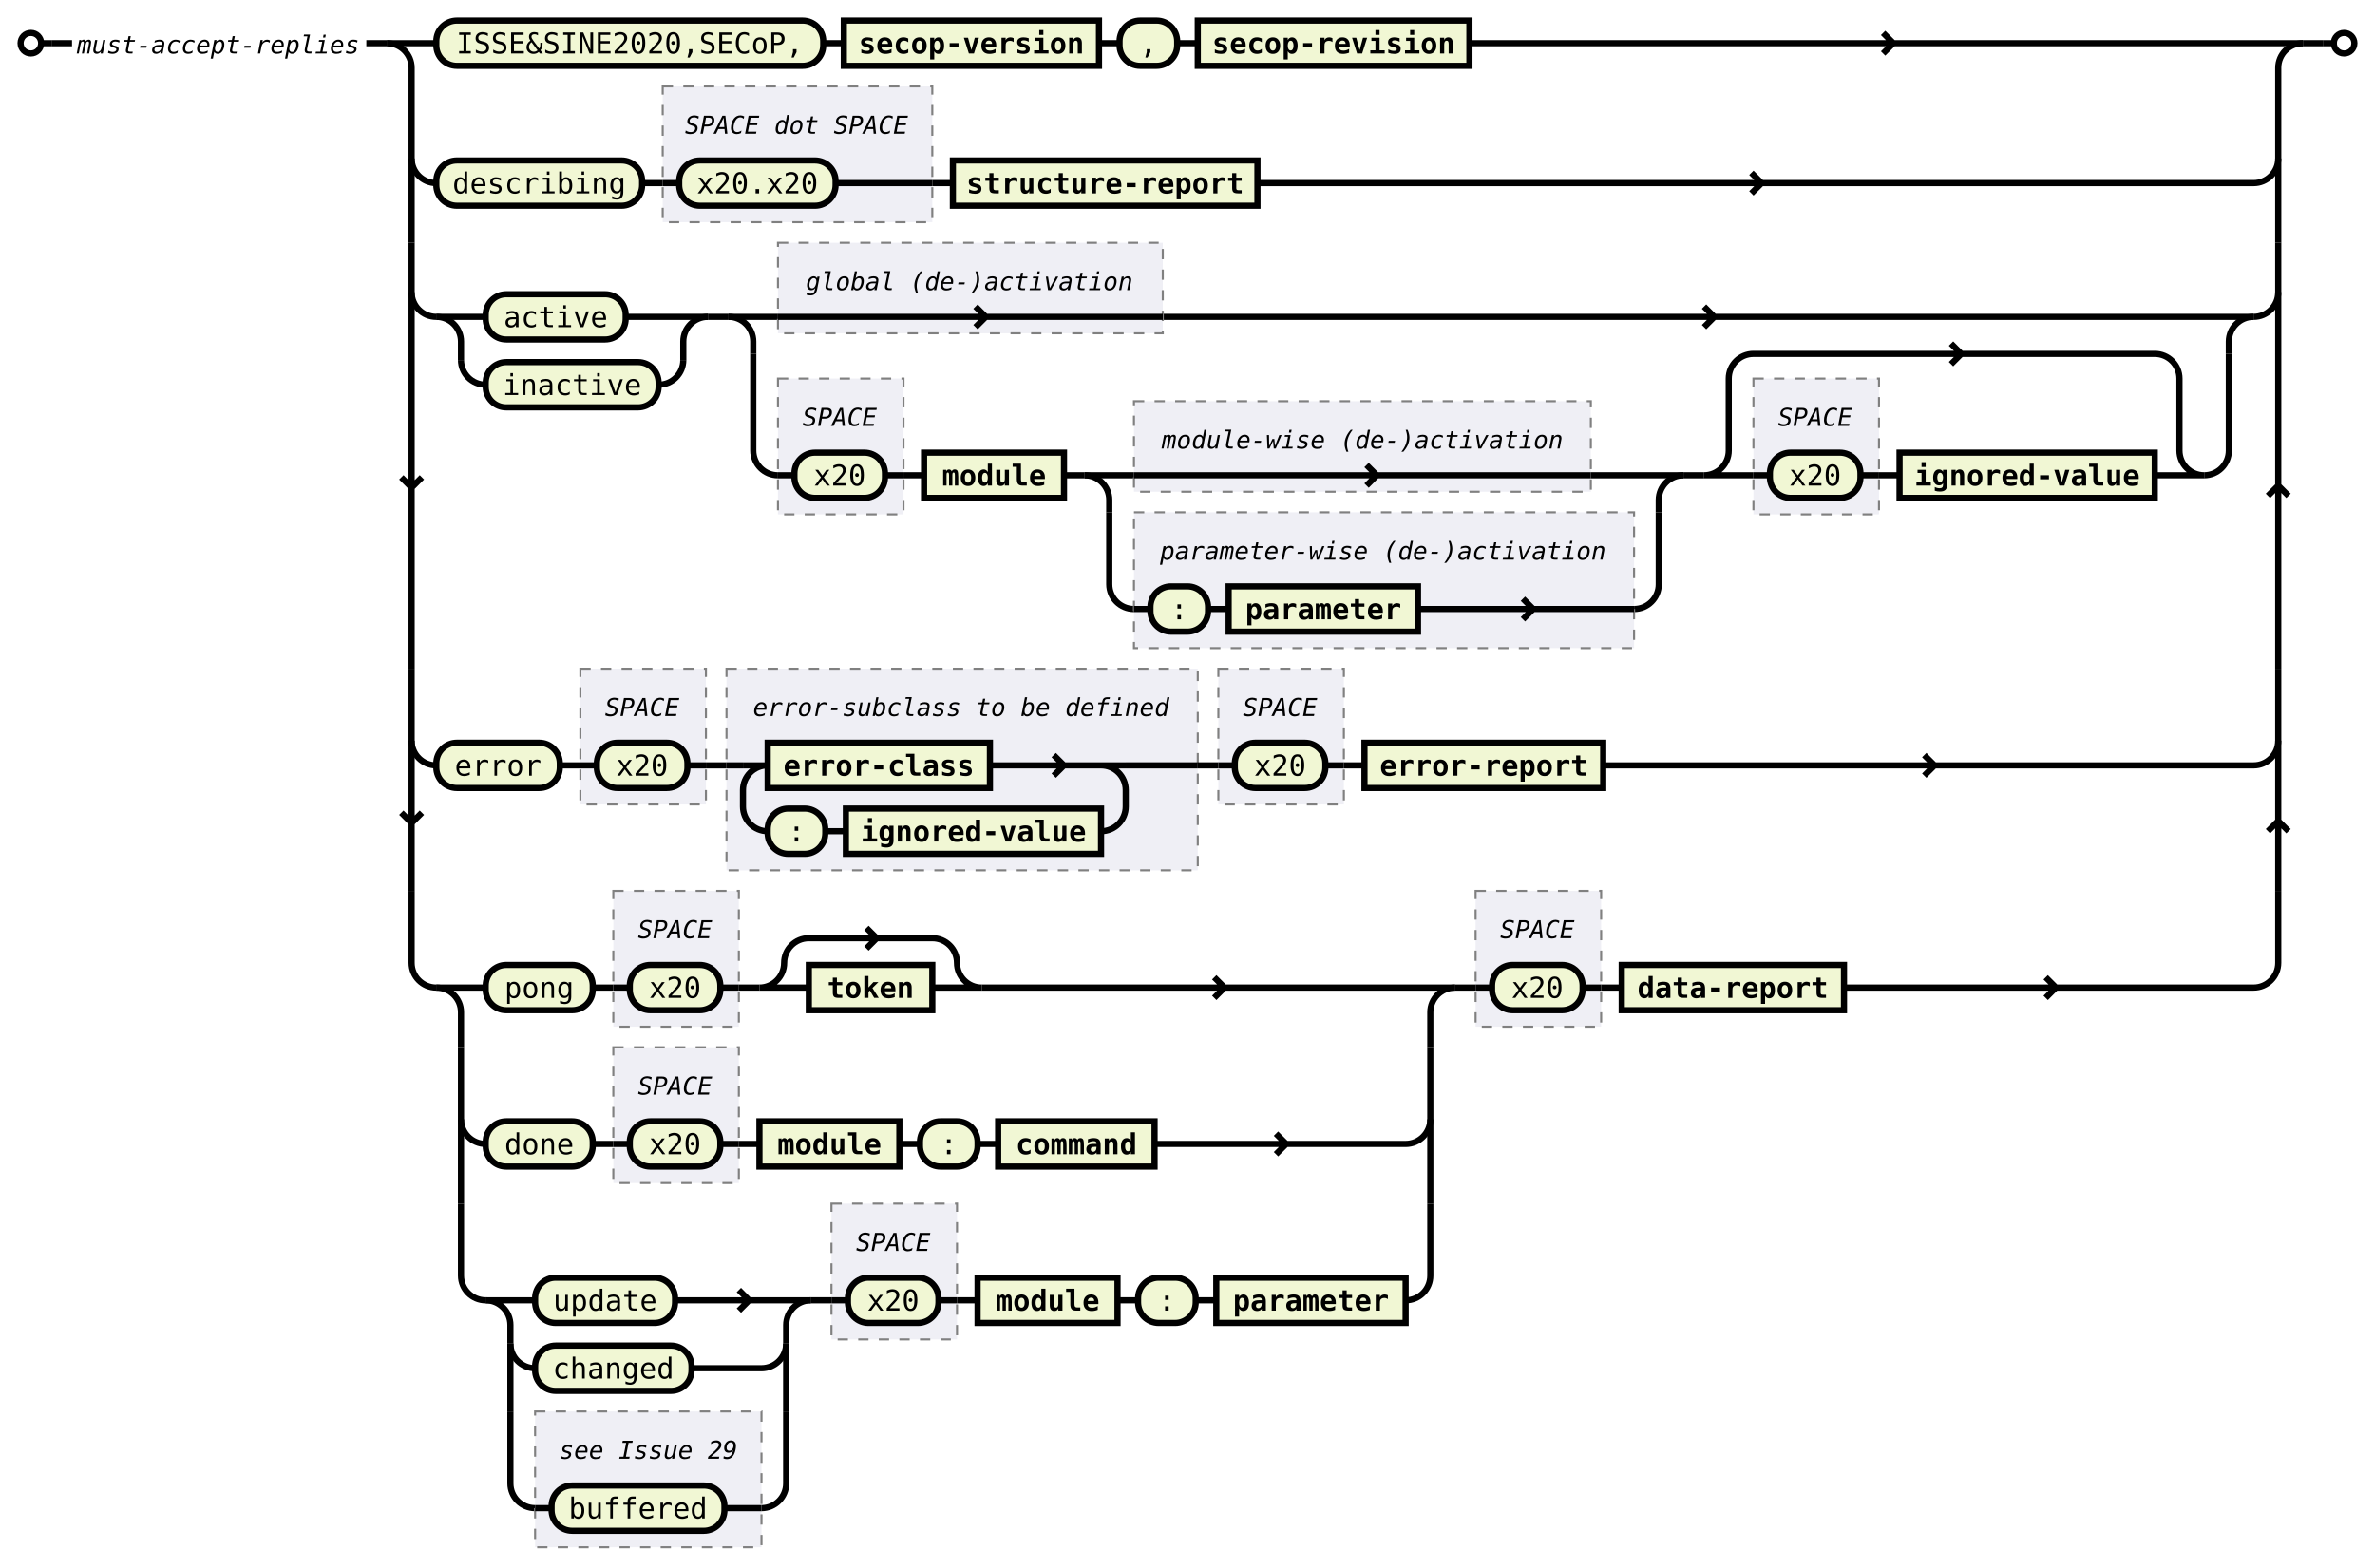
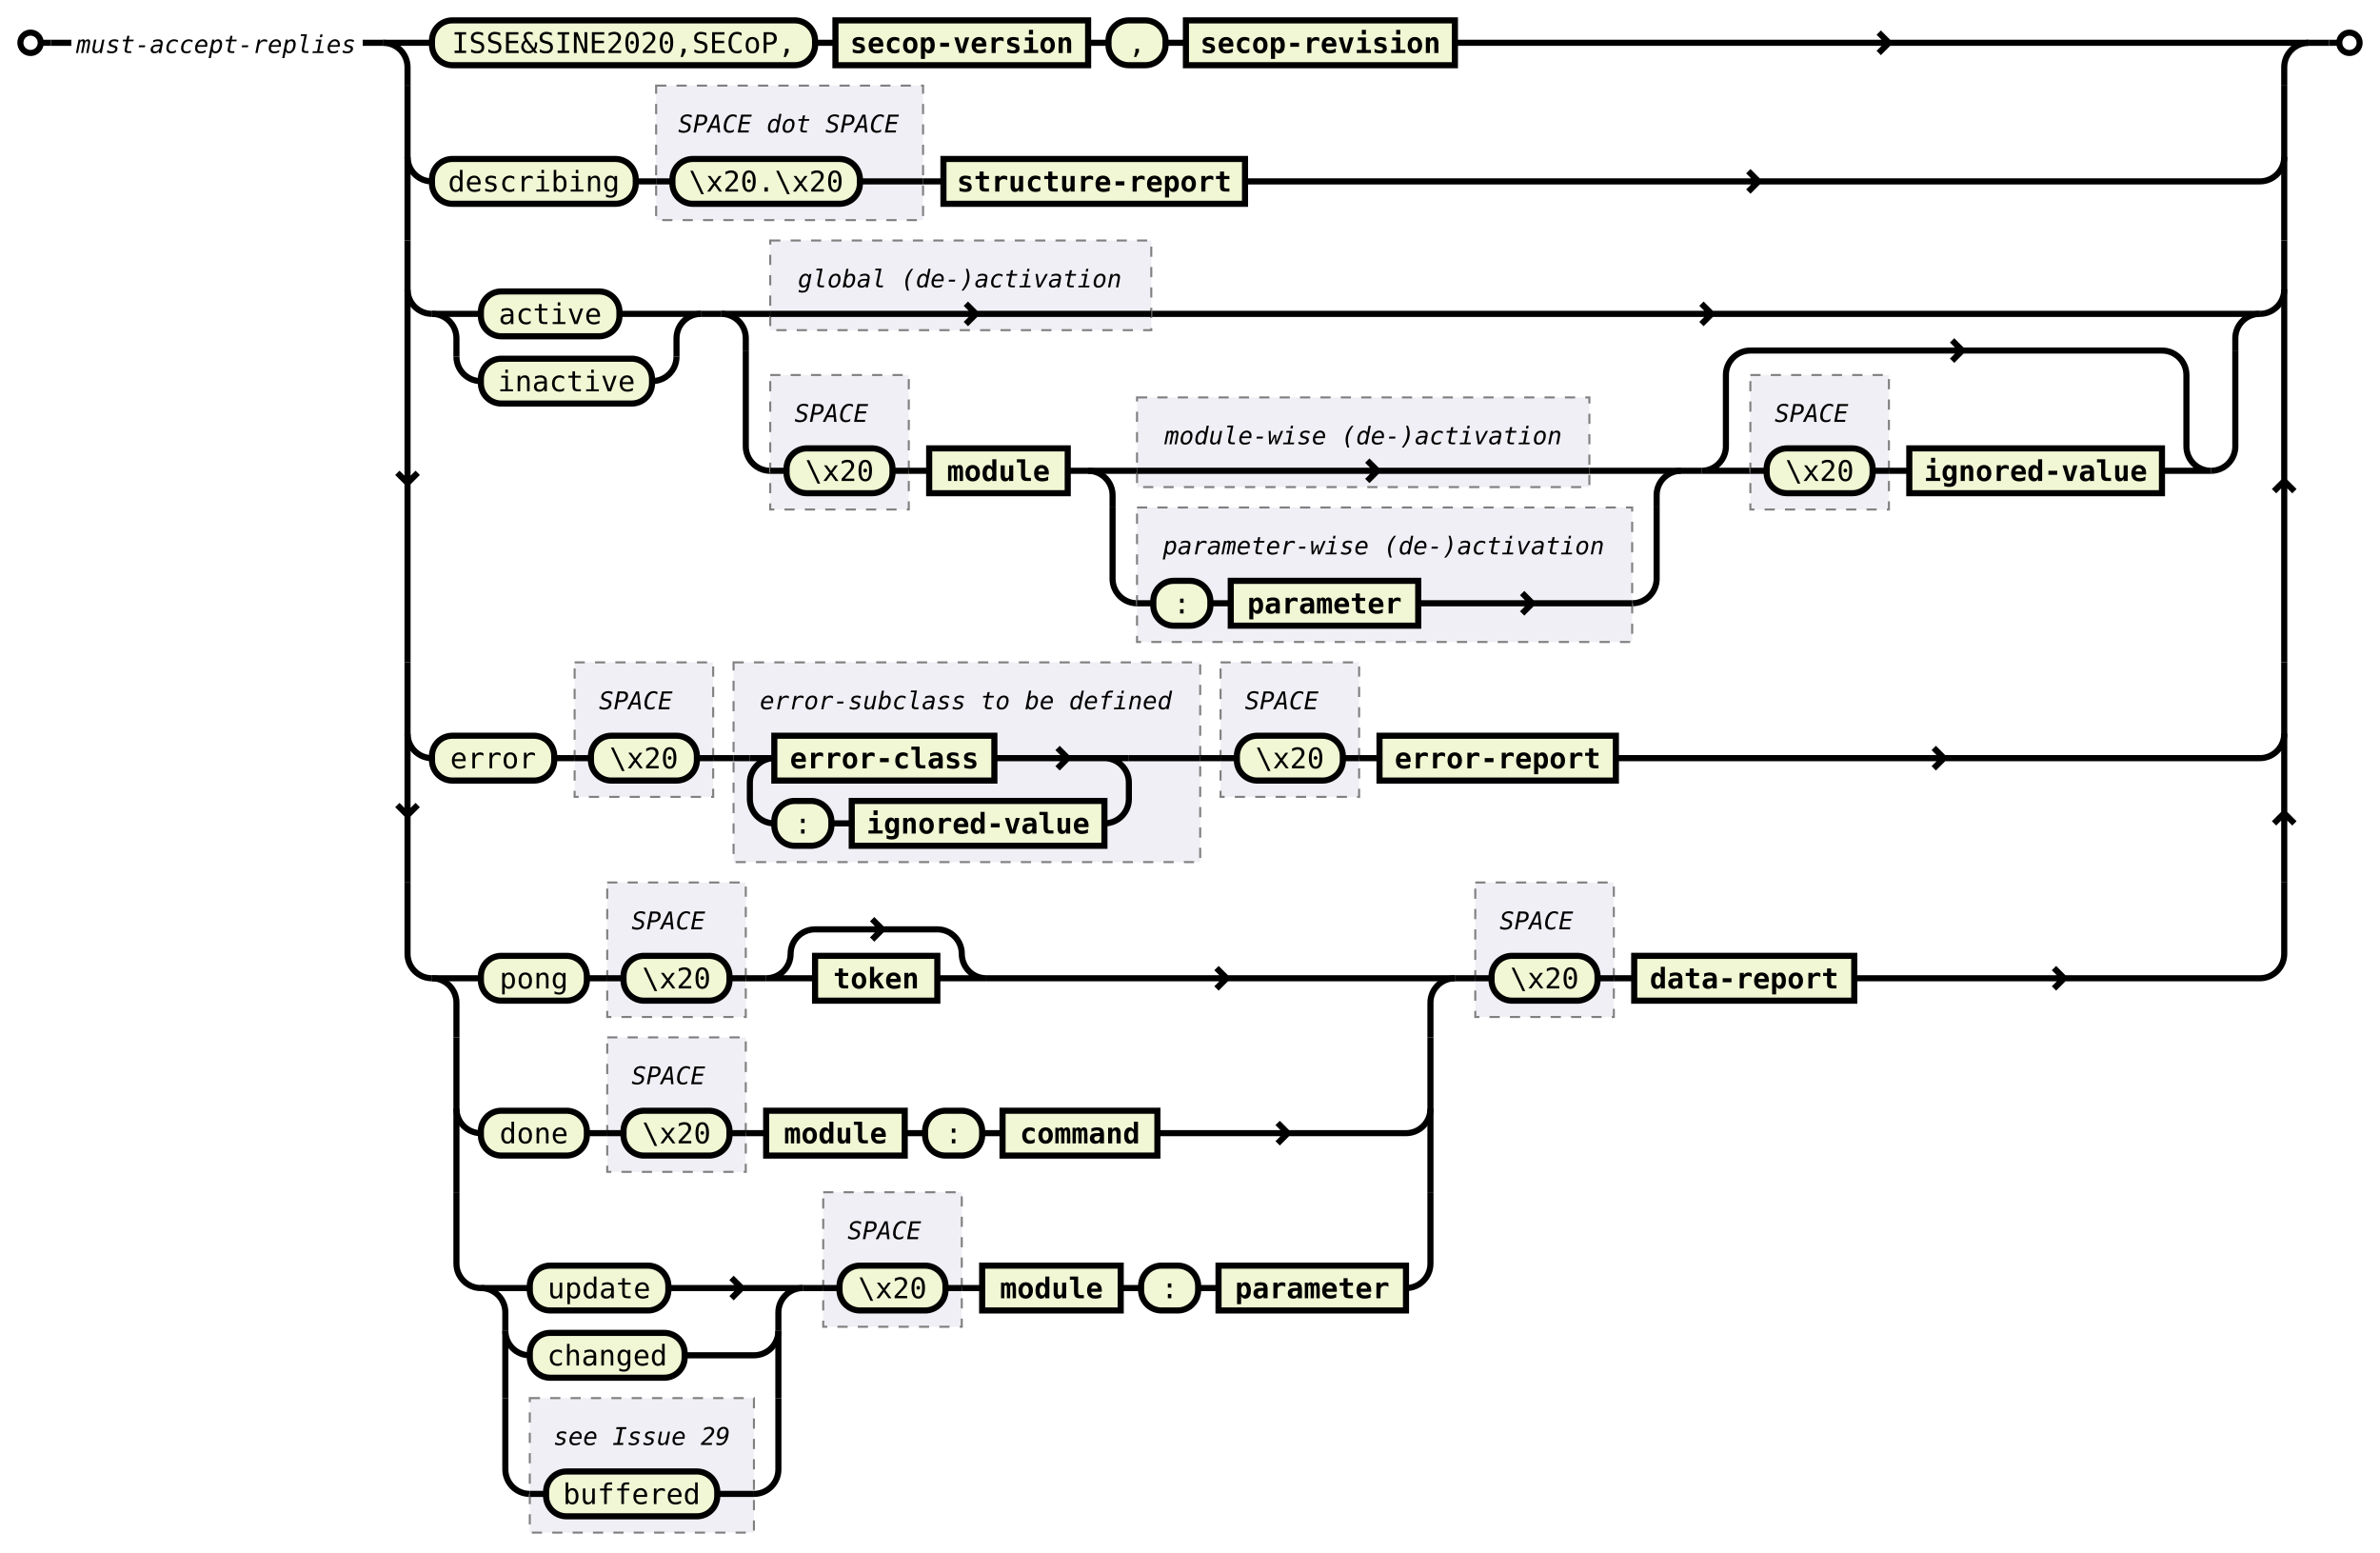
- <svg xmlns="http://www.w3.org/2000/svg" class="railroad" viewBox="0 0 1154 762" width="1154pt">
+ <svg xmlns="http://www.w3.org/2000/svg" class="railroad" viewBox="0 0 1168 762" width="1168">
  <style type="text/css">

    svg.railroad {
        background-color: hsl(30, 20%, 95%);
        background-size: 15px 15px;
        background-image: linear-gradient(to right, rgba(30, 30, 30, .05) 1px, transparent 1px),
                          linear-gradient(to bottom, rgba(30, 30, 30, .05) 1px, transparent 1px);
    }

    svg.railroad path {
        stroke-width: 3px;
        stroke: black;
        fill: transparent;
    }

    svg.railroad .debug {
        stroke-width: 1px;
        stroke: red;
    }

    svg.railroad text {
        font: 14px monospace;
        text-anchor: middle;
    }

    svg.railroad .nonterminal text {
        font-weight: bold;
    }

    svg.railroad text.comment {
        font: italic 12px monospace;
    }

    svg.railroad rect {
        stroke-width: 3px;
        stroke: black;
        fill:hsl(-290, 70%, 90%);
    }

    svg.railroad g.labeledbox &gt; rect {
        stroke-width: 1px;
        stroke: grey;
        stroke-dasharray: 5px;
        fill:rgba(90, 90, 150, .1);
    }</style>
  <g class="sequence">
    <path d=" M 10 21 a 5 5 0 0 1 5 -5 a 5 5 0 0 1 5 5 a 5 5 0 0 1 -5 5 a 5 5 0 0 1 -5 -5 m 10 0 h 5" />
    <g class="sequence">
      <text class="comment" x="106" y="26">
must-accept-replies</text>
      <g class="choice">
-         <path d=" M 188 21 h 24 m 502 0 h 405 m -199 0 l -5 -5 m 0 10 l 5 -5 m 199 0" />
+         <path d=" M 188 21 h 24 m 502 0 h 419 m -206 0 l -5 -5 m 0 10 l 5 -5 m 206 0" />
        <g class="sequence">
          <g class="terminal">
            <rect height="22" rx="10" ry="10" width="188" x="212" y="10" />
            <text x="306" y="26">
ISSE&amp;SINE2020,SECoP,</text>
          </g>
          <g class="nonterminal">
            <rect height="22" width="124" x="410" y="10" />
            <text x="472" y="26">
secop-version</text>
          </g>
          <g class="terminal">
            <rect height="22" rx="10" ry="10" width="28" x="544" y="10" />
            <text x="558" y="26">
,</text>
          </g>
          <g class="nonterminal">
            <rect height="22" width="132" x="582" y="10" />
            <text x="648" y="26">
secop-revision</text>
          </g>
          <path d=" M 400 21 h 10" />
          <path d=" M 534 21 h 10" />
          <path d=" M 572 21 h 10" />
        </g>
-         <path d=" M 188 21 a 12 12 0 0 1 12 12 v 9 m 907 0 v -9 a 12 12 0 0 1 12 -12" />
-         <path d=" M 200 77 v 41 m 907 0 v -41" />
-         <path d=" M 200 142 v 183 m 0 -88 l -5 -5 m 10 0 l -5 5 m 0 88 m 907 0 v -183 m 0 94 l -5 5 m 10 0 l -5 -5 m 0 -94" />
-         <path d=" M 200 360 v 73 m 0 -33 l -5 -5 m 10 0 l -5 5 m 0 33 m 907 0 v -73 m 0 39 l -5 5 m 10 0 l -5 -5 m 0 -39" />
-         <path d=" M 200 42 v 35 a 12 12 0 0 0 12 12 m 399 0 h 484 m -239 0 l -5 -5 m 0 10 l 5 -5 m 239 0 a 12 12 0 0 0 12 -12 v -35" />
+         <path d=" M 188 21 a 12 12 0 0 1 12 12 v 9 m 921 0 v -9 a 12 12 0 0 1 12 -12" />
+         <path d=" M 200 77 v 41 m 921 0 v -41" />
+         <path d=" M 200 142 v 183 m 0 -88 l -5 -5 m 10 0 l -5 5 m 0 88 m 921 0 v -183 m 0 94 l -5 5 m 10 0 l -5 -5 m 0 -94" />
+         <path d=" M 200 360 v 73 m 0 -33 l -5 -5 m 10 0 l -5 5 m 0 33 m 921 0 v -73 m 0 39 l -5 5 m 10 0 l -5 -5 m 0 -39" />
+         <path d=" M 200 42 v 35 a 12 12 0 0 0 12 12 m 399 0 h 498 m -246 0 l -5 -5 m 0 10 l 5 -5 m 246 0 a 12 12 0 0 0 12 -12 v -35" />
        <g class="sequence">
          <g class="terminal">
            <rect height="22" rx="10" ry="10" width="100" x="212" y="78" />
            <text x="262" y="94">
describing</text>
          </g>
          <g class="labeledbox">
            <rect height="66" width="131" x="322" y="42" />
-             <path d=" M 322 89 h 8 m 76 0 h 47" />
+             <path d=" M 322 89 h 8 m 92 0 h 31" />
            <text class="comment" x="387" y="65">
SPACE dot SPACE</text>
            <g class="terminal">
-               <rect height="22" rx="10" ry="10" width="76" x="330" y="78" />
-               <text x="368" y="94">
- x20.x20</text>
+               <rect height="22" rx="10" ry="10" width="92" x="330" y="78" />
+               <text x="376" y="94">
+ \x20.\x20</text>
            </g>
          </g>
          <g class="nonterminal">
            <rect height="22" width="148" x="463" y="78" />
            <text x="537" y="94">
structure-report</text>
          </g>
          <path d=" M 312 89 h 10" />
          <path d=" M 453 89 h 10" />
        </g>
-         <path d=" M 200 118 v 24 a 12 12 0 0 0 12 12 m 883 0 h 0 a 12 12 0 0 0 12 -12 v -24" />
+         <path d=" M 200 118 v 24 a 12 12 0 0 0 12 12 m 897 0 h 0 a 12 12 0 0 0 12 -12 v -24" />
        <g class="sequence">
          <g class="choice">
            <path d=" M 212 154 h 24 m 68 0 h 40" />
            <g class="terminal">
              <rect height="22" rx="10" ry="10" width="68" x="236" y="143" />
              <text x="270" y="159">
active</text>
            </g>
            <path d=" M 212 154 a 12 12 0 0 1 12 12 v 9 m 108 0 v -9 a 12 12 0 0 1 12 -12" />
            <path d=" M 224 175 v 0 a 12 12 0 0 0 12 12 m 84 0 h 0 a 12 12 0 0 0 12 -12 v 0" />
            <g class="terminal">
              <rect height="22" rx="10" ry="10" width="84" x="236" y="176" />
              <text x="278" y="192">
inactive</text>
            </g>
          </g>
          <g class="choice">
-             <path d=" M 354 154 h 24 m 187 0 h 530 m -262 0 l -5 -5 m 0 10 l 5 -5 m 262 0" />
+             <path d=" M 354 154 h 24 m 187 0 h 544 m -269 0 l -5 -5 m 0 10 l 5 -5 m 269 0" />
            <g class="labeledbox">
              <rect height="44" width="187" x="378" y="118" />
              <path d=" M 378 154 h 8 m 0 0 h 179 m -86 0 l -5 -5 m 0 10 l 5 -5 m 86 0" />
              <text class="comment" x="471" y="141">
global (de-)activation</text>
              <g />
            </g>
-             <path d=" M 354 154 a 12 12 0 0 1 12 12 v 6 m 717 0 v -6 a 12 12 0 0 1 12 -12" />
-             <path d=" M 366 172 v 47 a 12 12 0 0 0 12 12 m 693 0 h 0 a 12 12 0 0 0 12 -12 v -47" />
+             <path d=" M 354 154 a 12 12 0 0 1 12 12 v 6 m 731 0 v -6 a 12 12 0 0 1 12 -12" />
+             <path d=" M 366 172 v 47 a 12 12 0 0 0 12 12 m 707 0 h 0 a 12 12 0 0 0 12 -12 v -47" />
            <g class="sequence">
              <g class="labeledbox">
-                 <rect height="66" width="61" x="378" y="184" />
-                 <path d=" M 378 231 h 8 m 44 0 h 9" />
+                 <rect height="66" width="68" x="378" y="184" />
+                 <path d=" M 378 231 h 8 m 52 0 h 8" />
                <text class="comment" x="408" y="207">
SPACE</text>
                <g class="terminal">
-                   <rect height="22" rx="10" ry="10" width="44" x="386" y="220" />
-                   <text x="408" y="236">
- x20</text>
-                 </g>
-               </g>
-               <g class="nonterminal">
-                 <rect height="22" width="68" x="449" y="220" />
-                 <text x="483" y="236">
+                   <rect height="22" rx="10" ry="10" width="52" x="386" y="220" />
+                   <text x="412" y="236">
+ \x20</text>
+                 </g>
+               </g>
+               <g class="nonterminal">
+                 <rect height="22" width="68" x="456" y="220" />
+                 <text x="490" y="236">
module</text>
              </g>
              <g class="choice">
-                 <path d=" M 527 231 h 24 m 222 0 h 45" />
+                 <path d=" M 534 231 h 24 m 222 0 h 45" />
                <g class="labeledbox">
-                   <rect height="44" width="222" x="551" y="195" />
-                   <path d=" M 551 231 h 8 m 0 0 h 214 m -104 0 l -5 -5 m 0 10 l 5 -5 m 104 0" />
-                   <text class="comment" x="662" y="218">
+                   <rect height="44" width="222" x="558" y="195" />
+                   <path d=" M 558 231 h 8 m 0 0 h 214 m -104 0 l -5 -5 m 0 10 l 5 -5 m 104 0" />
+                   <text class="comment" x="669" y="218">
module-wise (de-)activation</text>
                  <g />
                </g>
-                 <path d=" M 527 231 a 12 12 0 0 1 12 12 v 6 m 267 0 v -6 a 12 12 0 0 1 12 -12" />
-                 <path d=" M 539 249 v 35 a 12 12 0 0 0 12 12 m 243 0 h 0 a 12 12 0 0 0 12 -12 v -35" />
+                 <path d=" M 534 231 a 12 12 0 0 1 12 12 v 6 m 267 0 v -6 a 12 12 0 0 1 12 -12" />
+                 <path d=" M 546 249 v 35 a 12 12 0 0 0 12 12 m 243 0 h 0 a 12 12 0 0 0 12 -12 v -35" />
                <g class="labeledbox">
-                   <rect height="66" width="243" x="551" y="249" />
-                   <path d=" M 551 296 h 8 m 130 0 h 105 m -49 0 l -5 -5 m 0 10 l 5 -5 m 49 0" />
-                   <text class="comment" x="672" y="272">
+                   <rect height="66" width="243" x="558" y="249" />
+                   <path d=" M 558 296 h 8 m 130 0 h 105 m -49 0 l -5 -5 m 0 10 l 5 -5 m 49 0" />
+                   <text class="comment" x="679" y="272">
parameter-wise (de-)activation</text>
                  <g class="sequence">
                    <g class="terminal">
-                       <rect height="22" rx="10" ry="10" width="28" x="559" y="285" />
-                       <text x="573" y="301">
+                       <rect height="22" rx="10" ry="10" width="28" x="566" y="285" />
+                       <text x="580" y="301">
:</text>
                    </g>
                    <g class="nonterminal">
-                       <rect height="22" width="92" x="597" y="285" />
-                       <text x="643" y="301">
+                       <rect height="22" width="92" x="604" y="285" />
+                       <text x="650" y="301">
parameter</text>
                    </g>
-                     <path d=" M 587 296 h 10" />
+                     <path d=" M 594 296 h 10" />
                  </g>
                </g>
              </g>
              <g class="optional">
-                 <path d=" M 828 231 h 24 m -24 0 a 12 12 0 0 0 12 -12 v -35 a 12 12 0 0 1 12 -12 h 195 m -94 0 l -5 -5 m 0 10 l 5 -5 m 94 0 a 12 12 0 0 1 12 12 v 35 a 12 12 0 0 0 12 12 h -24" />
+                 <path d=" M 835 231 h 24 m -24 0 a 12 12 0 0 0 12 -12 v -35 a 12 12 0 0 1 12 -12 h 202 m -98 0 l -5 -5 m 0 10 l 5 -5 m 98 0 a 12 12 0 0 1 12 12 v 35 a 12 12 0 0 0 12 12 h -24" />
                <g class="sequence">
                  <g class="labeledbox">
-                     <rect height="66" width="61" x="852" y="184" />
-                     <path d=" M 852 231 h 8 m 44 0 h 9" />
-                     <text class="comment" x="882" y="207">
+                     <rect height="66" width="68" x="859" y="184" />
+                     <path d=" M 859 231 h 8 m 52 0 h 8" />
+                     <text class="comment" x="889" y="207">
SPACE</text>
                    <g class="terminal">
-                       <rect height="22" rx="10" ry="10" width="44" x="860" y="220" />
-                       <text x="882" y="236">
- x20</text>
+                       <rect height="22" rx="10" ry="10" width="52" x="867" y="220" />
+                       <text x="893" y="236">
+ \x20</text>
                    </g>
                  </g>
                  <g class="nonterminal">
-                     <rect height="22" width="124" x="923" y="220" />
-                     <text x="985" y="236">
+                     <rect height="22" width="124" x="937" y="220" />
+                     <text x="999" y="236">
ignored-value</text>
                  </g>
-                   <path d=" M 913 231 h 10" />
-                 </g>
-               </g>
-               <path d=" M 439 231 h 10" />
-               <path d=" M 517 231 h 10" />
-               <path d=" M 818 231 h 10" />
+                   <path d=" M 927 231 h 10" />
+                 </g>
+               </g>
+               <path d=" M 446 231 h 10" />
+               <path d=" M 524 231 h 10" />
+               <path d=" M 825 231 h 10" />
            </g>
          </g>
          <path d=" M 344 154 h 10" />
        </g>
-         <path d=" M 200 325 v 35 a 12 12 0 0 0 12 12 m 567 0 h 316 m -155 0 l -5 -5 m 0 10 l 5 -5 m 155 0 a 12 12 0 0 0 12 -12 v -35" />
+         <path d=" M 200 325 v 35 a 12 12 0 0 0 12 12 m 581 0 h 316 m -155 0 l -5 -5 m 0 10 l 5 -5 m 155 0 a 12 12 0 0 0 12 -12 v -35" />
        <g class="sequence">
          <g class="terminal">
            <rect height="22" rx="10" ry="10" width="60" x="212" y="361" />
            <text x="242" y="377">
error</text>
          </g>
          <g class="labeledbox">
-             <rect height="66" width="61" x="282" y="325" />
-             <path d=" M 282 372 h 8 m 44 0 h 9" />
+             <rect height="66" width="68" x="282" y="325" />
+             <path d=" M 282 372 h 8 m 52 0 h 8" />
            <text class="comment" x="312" y="348">
SPACE</text>
            <g class="terminal">
-               <rect height="22" rx="10" ry="10" width="44" x="290" y="361" />
-               <text x="312" y="377">
- x20</text>
+               <rect height="22" rx="10" ry="10" width="52" x="290" y="361" />
+               <text x="316" y="377">
+ \x20</text>
            </g>
          </g>
          <g class="labeledbox">
-             <rect height="98" width="229" x="353" y="325" />
-             <path d=" M 353 372 h 8 m 186 0 h 35" />
-             <text class="comment" x="467" y="348">
+             <rect height="98" width="229" x="360" y="325" />
+             <path d=" M 360 372 h 8 m 186 0 h 35" />
+             <text class="comment" x="474" y="348">
error-subclass to be defined</text>
            <g class="repeat">
-               <path d=" M 361 372 h 12 m 108 0 h 66 m -30 0 l -5 -5 m 0 10 l 5 -5 m 30 0 m -12 0 a 12 12 0 0 1 12 12 v 8 a 12 12 0 0 1 -12 12 m -162 0 h 0 a 12 12 0 0 1 -12 -12 v -8 a 12 12 0 0 1 12 -12" />
+               <path d=" M 368 372 h 12 m 108 0 h 66 m -30 0 l -5 -5 m 0 10 l 5 -5 m 30 0 m -12 0 a 12 12 0 0 1 12 12 v 8 a 12 12 0 0 1 -12 12 m -162 0 h 0 a 12 12 0 0 1 -12 -12 v -8 a 12 12 0 0 1 12 -12" />
              <g class="sequence">
                <g class="terminal">
-                   <rect height="22" rx="10" ry="10" width="28" x="373" y="393" />
-                   <text x="387" y="409">
+                   <rect height="22" rx="10" ry="10" width="28" x="380" y="393" />
+                   <text x="394" y="409">
:</text>
                </g>
                <g class="nonterminal">
-                   <rect height="22" width="124" x="411" y="393" />
-                   <text x="473" y="409">
+                   <rect height="22" width="124" x="418" y="393" />
+                   <text x="480" y="409">
ignored-value</text>
                </g>
-                 <path d=" M 401 404 h 10" />
-               </g>
-               <g class="nonterminal">
-                 <rect height="22" width="108" x="373" y="361" />
-                 <text x="427" y="377">
+                 <path d=" M 408 404 h 10" />
+               </g>
+               <g class="nonterminal">
+                 <rect height="22" width="108" x="380" y="361" />
+                 <text x="434" y="377">
error-class</text>
              </g>
            </g>
          </g>
          <g class="labeledbox">
-             <rect height="66" width="61" x="592" y="325" />
-             <path d=" M 592 372 h 8 m 44 0 h 9" />
-             <text class="comment" x="622" y="348">
- SPACE</text>
-             <g class="terminal">
-               <rect height="22" rx="10" ry="10" width="44" x="600" y="361" />
-               <text x="622" y="377">
- x20</text>
+             <rect height="66" width="68" x="599" y="325" />
+             <path d=" M 599 372 h 8 m 52 0 h 8" />
+             <text class="comment" x="629" y="348">
+ SPACE</text>
+             <g class="terminal">
+               <rect height="22" rx="10" ry="10" width="52" x="607" y="361" />
+               <text x="633" y="377">
+ \x20</text>
            </g>
          </g>
          <g class="nonterminal">
-             <rect height="22" width="116" x="663" y="361" />
-             <text x="721" y="377">
+             <rect height="22" width="116" x="677" y="361" />
+             <text x="735" y="377">
error-report</text>
          </g>
          <path d=" M 272 372 h 10" />
-           <path d=" M 343 372 h 10" />
-           <path d=" M 582 372 h 10" />
-           <path d=" M 653 372 h 10" />
+           <path d=" M 350 372 h 10" />
+           <path d=" M 589 372 h 10" />
+           <path d=" M 667 372 h 10" />
        </g>
-         <path d=" M 200 433 v 35 a 12 12 0 0 0 12 12 m 684 0 h 199 m -96 0 l -5 -5 m 0 10 l 5 -5 m 96 0 a 12 12 0 0 0 12 -12 v -35" />
+         <path d=" M 200 433 v 35 a 12 12 0 0 0 12 12 m 698 0 h 199 m -96 0 l -5 -5 m 0 10 l 5 -5 m 96 0 a 12 12 0 0 0 12 -12 v -35" />
        <g class="sequence">
          <g class="choice">
-             <path d=" M 212 480 h 24 m 241 0 h 230 m -112 0 l -5 -5 m 0 10 l 5 -5 m 112 0" />
+             <path d=" M 212 480 h 24 m 248 0 h 230 m -112 0 l -5 -5 m 0 10 l 5 -5 m 112 0" />
            <g class="sequence">
              <g class="terminal">
                <rect height="22" rx="10" ry="10" width="52" x="236" y="469" />
                <text x="262" y="485">
pong</text>
              </g>
              <g class="labeledbox">
-                 <rect height="66" width="61" x="298" y="433" />
-                 <path d=" M 298 480 h 8 m 44 0 h 9" />
+                 <rect height="66" width="68" x="298" y="433" />
+                 <path d=" M 298 480 h 8 m 52 0 h 8" />
                <text class="comment" x="328" y="456">
SPACE</text>
                <g class="terminal">
-                   <rect height="22" rx="10" ry="10" width="44" x="306" y="469" />
-                   <text x="328" y="485">
- x20</text>
+                   <rect height="22" rx="10" ry="10" width="52" x="306" y="469" />
+                   <text x="332" y="485">
+ \x20</text>
                </g>
              </g>
              <g class="optional">
-                 <path d=" M 369 480 h 24 m -24 0 a 12 12 0 0 0 12 -12 v 0 a 12 12 0 0 1 12 -12 h 60 m -27 0 l -5 -5 m 0 10 l 5 -5 m 27 0 a 12 12 0 0 1 12 12 v 0 a 12 12 0 0 0 12 12 h -24" />
+                 <path d=" M 376 480 h 24 m -24 0 a 12 12 0 0 0 12 -12 v 0 a 12 12 0 0 1 12 -12 h 60 m -27 0 l -5 -5 m 0 10 l 5 -5 m 27 0 a 12 12 0 0 1 12 12 v 0 a 12 12 0 0 0 12 12 h -24" />
                <g class="nonterminal">
-                   <rect height="22" width="60" x="393" y="469" />
-                   <text x="423" y="485">
+                   <rect height="22" width="60" x="400" y="469" />
+                   <text x="430" y="485">
token</text>
                </g>
              </g>
              <path d=" M 288 480 h 10" />
-               <path d=" M 359 480 h 10" />
-             </g>
-             <path d=" M 212 480 a 12 12 0 0 1 12 12 v 17 m 471 0 v -17 a 12 12 0 0 1 12 -12" />
-             <path d=" M 224 544 v 41 m 471 0 v -41" />
-             <path d=" M 224 509 v 35 a 12 12 0 0 0 12 12 m 325 0 h 122 m -58 0 l -5 -5 m 0 10 l 5 -5 m 58 0 a 12 12 0 0 0 12 -12 v -35" />
+               <path d=" M 366 480 h 10" />
+             </g>
+             <path d=" M 212 480 a 12 12 0 0 1 12 12 v 17 m 478 0 v -17 a 12 12 0 0 1 12 -12" />
+             <path d=" M 224 544 v 41 m 478 0 v -41" />
+             <path d=" M 224 509 v 35 a 12 12 0 0 0 12 12 m 332 0 h 122 m -58 0 l -5 -5 m 0 10 l 5 -5 m 58 0 a 12 12 0 0 0 12 -12 v -35" />
            <g class="sequence">
              <g class="terminal">
                <rect height="22" rx="10" ry="10" width="52" x="236" y="545" />
                <text x="262" y="561">
done</text>
              </g>
              <g class="labeledbox">
-                 <rect height="66" width="61" x="298" y="509" />
-                 <path d=" M 298 556 h 8 m 44 0 h 9" />
+                 <rect height="66" width="68" x="298" y="509" />
+                 <path d=" M 298 556 h 8 m 52 0 h 8" />
                <text class="comment" x="328" y="532">
SPACE</text>
                <g class="terminal">
-                   <rect height="22" rx="10" ry="10" width="44" x="306" y="545" />
-                   <text x="328" y="561">
- x20</text>
-                 </g>
-               </g>
-               <g class="nonterminal">
-                 <rect height="22" width="68" x="369" y="545" />
-                 <text x="403" y="561">
+                   <rect height="22" rx="10" ry="10" width="52" x="306" y="545" />
+                   <text x="332" y="561">
+ \x20</text>
+                 </g>
+               </g>
+               <g class="nonterminal">
+                 <rect height="22" width="68" x="376" y="545" />
+                 <text x="410" y="561">
module</text>
              </g>
              <g class="terminal">
-                 <rect height="22" rx="10" ry="10" width="28" x="447" y="545" />
-                 <text x="461" y="561">
+                 <rect height="22" rx="10" ry="10" width="28" x="454" y="545" />
+                 <text x="468" y="561">
:</text>
              </g>
              <g class="nonterminal">
-                 <rect height="22" width="76" x="485" y="545" />
-                 <text x="523" y="561">
+                 <rect height="22" width="76" x="492" y="545" />
+                 <text x="530" y="561">
command</text>
              </g>
              <path d=" M 288 556 h 10" />
-               <path d=" M 359 556 h 10" />
-               <path d=" M 437 556 h 10" />
-               <path d=" M 475 556 h 10" />
-             </g>
-             <path d=" M 224 585 v 35 a 12 12 0 0 0 12 12 m 447 0 h 0 a 12 12 0 0 0 12 -12 v -35" />
+               <path d=" M 366 556 h 10" />
+               <path d=" M 444 556 h 10" />
+               <path d=" M 482 556 h 10" />
+             </g>
+             <path d=" M 224 585 v 35 a 12 12 0 0 0 12 12 m 454 0 h 0 a 12 12 0 0 0 12 -12 v -35" />
            <g class="sequence">
              <g class="choice">
                <path d=" M 236 632 h 24 m 68 0 h 66 m -30 0 l -5 -5 m 0 10 l 5 -5 m 30 0" />
                <g class="terminal">
                  <rect height="22" rx="10" ry="10" width="68" x="260" y="621" />
                  <text x="294" y="637">
update</text>
                </g>
                <path d=" M 236 632 a 12 12 0 0 1 12 12 v 9 m 134 0 v -9 a 12 12 0 0 1 12 -12" />
                <path d=" M 248 653 v 33 m 134 0 v -33" />
                <path d=" M 248 653 v 0 a 12 12 0 0 0 12 12 m 76 0 h 34 a 12 12 0 0 0 12 -12 v 0" />
                <g class="terminal">
                  <rect height="22" rx="10" ry="10" width="76" x="260" y="654" />
                  <text x="298" y="670">
changed</text>
                </g>
                <path d=" M 248 686 v 35 a 12 12 0 0 0 12 12 m 110 0 h 0 a 12 12 0 0 0 12 -12 v -35" />
                <g class="labeledbox">
                  <rect height="66" width="110" x="260" y="686" />
                  <path d=" M 260 733 h 8 m 84 0 h 18" />
                  <text class="comment" x="315" y="709">
see Issue 29</text>
                  <g class="terminal">
                    <rect height="22" rx="10" ry="10" width="84" x="268" y="722" />
                    <text x="310" y="738">
buffered</text>
                  </g>
                </g>
              </g>
              <g class="labeledbox">
-                 <rect height="66" width="61" x="404" y="585" />
-                 <path d=" M 404 632 h 8 m 44 0 h 9" />
+                 <rect height="66" width="68" x="404" y="585" />
+                 <path d=" M 404 632 h 8 m 52 0 h 8" />
                <text class="comment" x="434" y="608">
SPACE</text>
                <g class="terminal">
-                   <rect height="22" rx="10" ry="10" width="44" x="412" y="621" />
-                   <text x="434" y="637">
- x20</text>
-                 </g>
-               </g>
-               <g class="nonterminal">
-                 <rect height="22" width="68" x="475" y="621" />
-                 <text x="509" y="637">
+                   <rect height="22" rx="10" ry="10" width="52" x="412" y="621" />
+                   <text x="438" y="637">
+ \x20</text>
+                 </g>
+               </g>
+               <g class="nonterminal">
+                 <rect height="22" width="68" x="482" y="621" />
+                 <text x="516" y="637">
module</text>
              </g>
              <g class="terminal">
-                 <rect height="22" rx="10" ry="10" width="28" x="553" y="621" />
-                 <text x="567" y="637">
+                 <rect height="22" rx="10" ry="10" width="28" x="560" y="621" />
+                 <text x="574" y="637">
:</text>
              </g>
              <g class="nonterminal">
-                 <rect height="22" width="92" x="591" y="621" />
-                 <text x="637" y="637">
+                 <rect height="22" width="92" x="598" y="621" />
+                 <text x="644" y="637">
parameter</text>
              </g>
              <path d=" M 394 632 h 10" />
-               <path d=" M 465 632 h 10" />
-               <path d=" M 543 632 h 10" />
-               <path d=" M 581 632 h 10" />
+               <path d=" M 472 632 h 10" />
+               <path d=" M 550 632 h 10" />
+               <path d=" M 588 632 h 10" />
            </g>
          </g>
          <g class="labeledbox">
-             <rect height="66" width="61" x="717" y="433" />
-             <path d=" M 717 480 h 8 m 44 0 h 9" />
-             <text class="comment" x="747" y="456">
- SPACE</text>
-             <g class="terminal">
-               <rect height="22" rx="10" ry="10" width="44" x="725" y="469" />
-               <text x="747" y="485">
- x20</text>
+             <rect height="66" width="68" x="724" y="433" />
+             <path d=" M 724 480 h 8 m 52 0 h 8" />
+             <text class="comment" x="754" y="456">
+ SPACE</text>
+             <g class="terminal">
+               <rect height="22" rx="10" ry="10" width="52" x="732" y="469" />
+               <text x="758" y="485">
+ \x20</text>
            </g>
          </g>
          <g class="nonterminal">
-             <rect height="22" width="108" x="788" y="469" />
-             <text x="842" y="485">
+             <rect height="22" width="108" x="802" y="469" />
+             <text x="856" y="485">
data-report</text>
          </g>
-           <path d=" M 707 480 h 10" />
-           <path d=" M 778 480 h 10" />
+           <path d=" M 714 480 h 10" />
+           <path d=" M 792 480 h 10" />
        </g>
      </g>
      <path d=" M 178 21 h 10" />
    </g>
-     <path d=" M 1129 21 h 5 a 5 5 0 0 1 5 -5 a 5 5 0 0 1 5 5 a 5 5 0 0 1 -5 5 a 5 5 0 0 1 -5 -5" />
+     <path d=" M 1143 21 h 5 a 5 5 0 0 1 5 -5 a 5 5 0 0 1 5 5 a 5 5 0 0 1 -5 5 a 5 5 0 0 1 -5 -5" />
    <path d=" M 25 21 h 10" />
-     <path d=" M 1119 21 h 10" />
+     <path d=" M 1133 21 h 10" />
  </g>
</svg>
